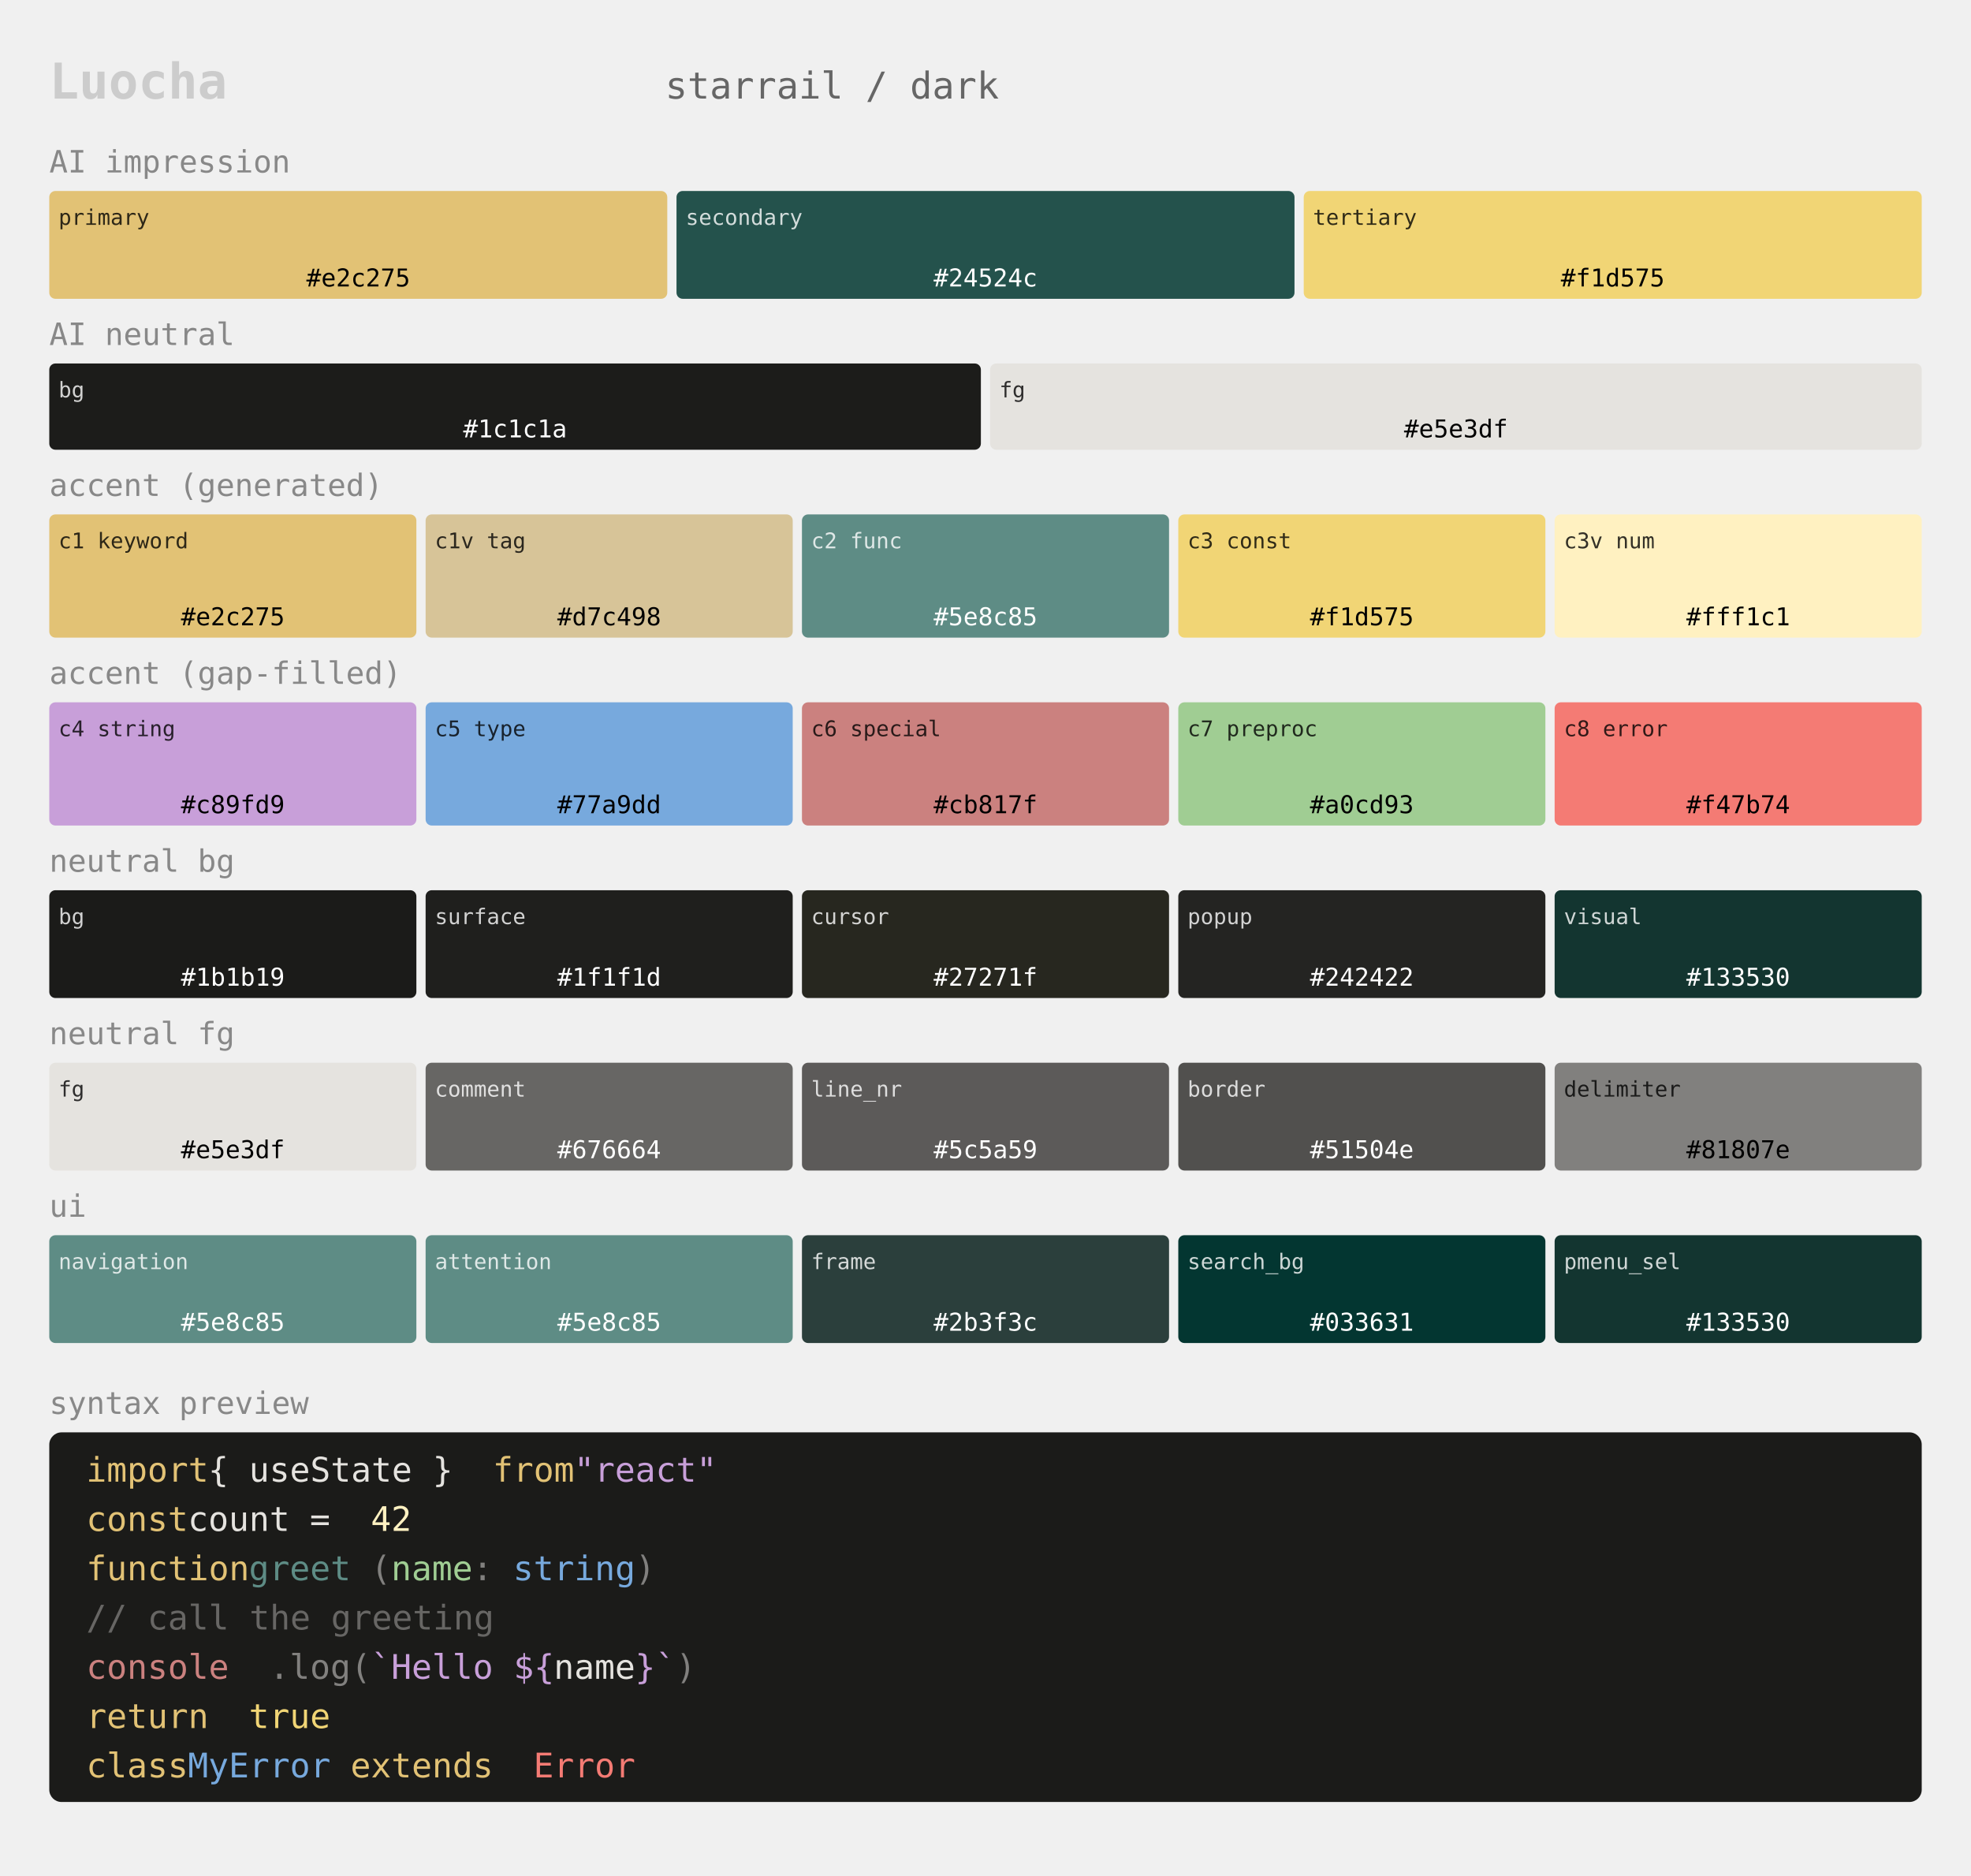
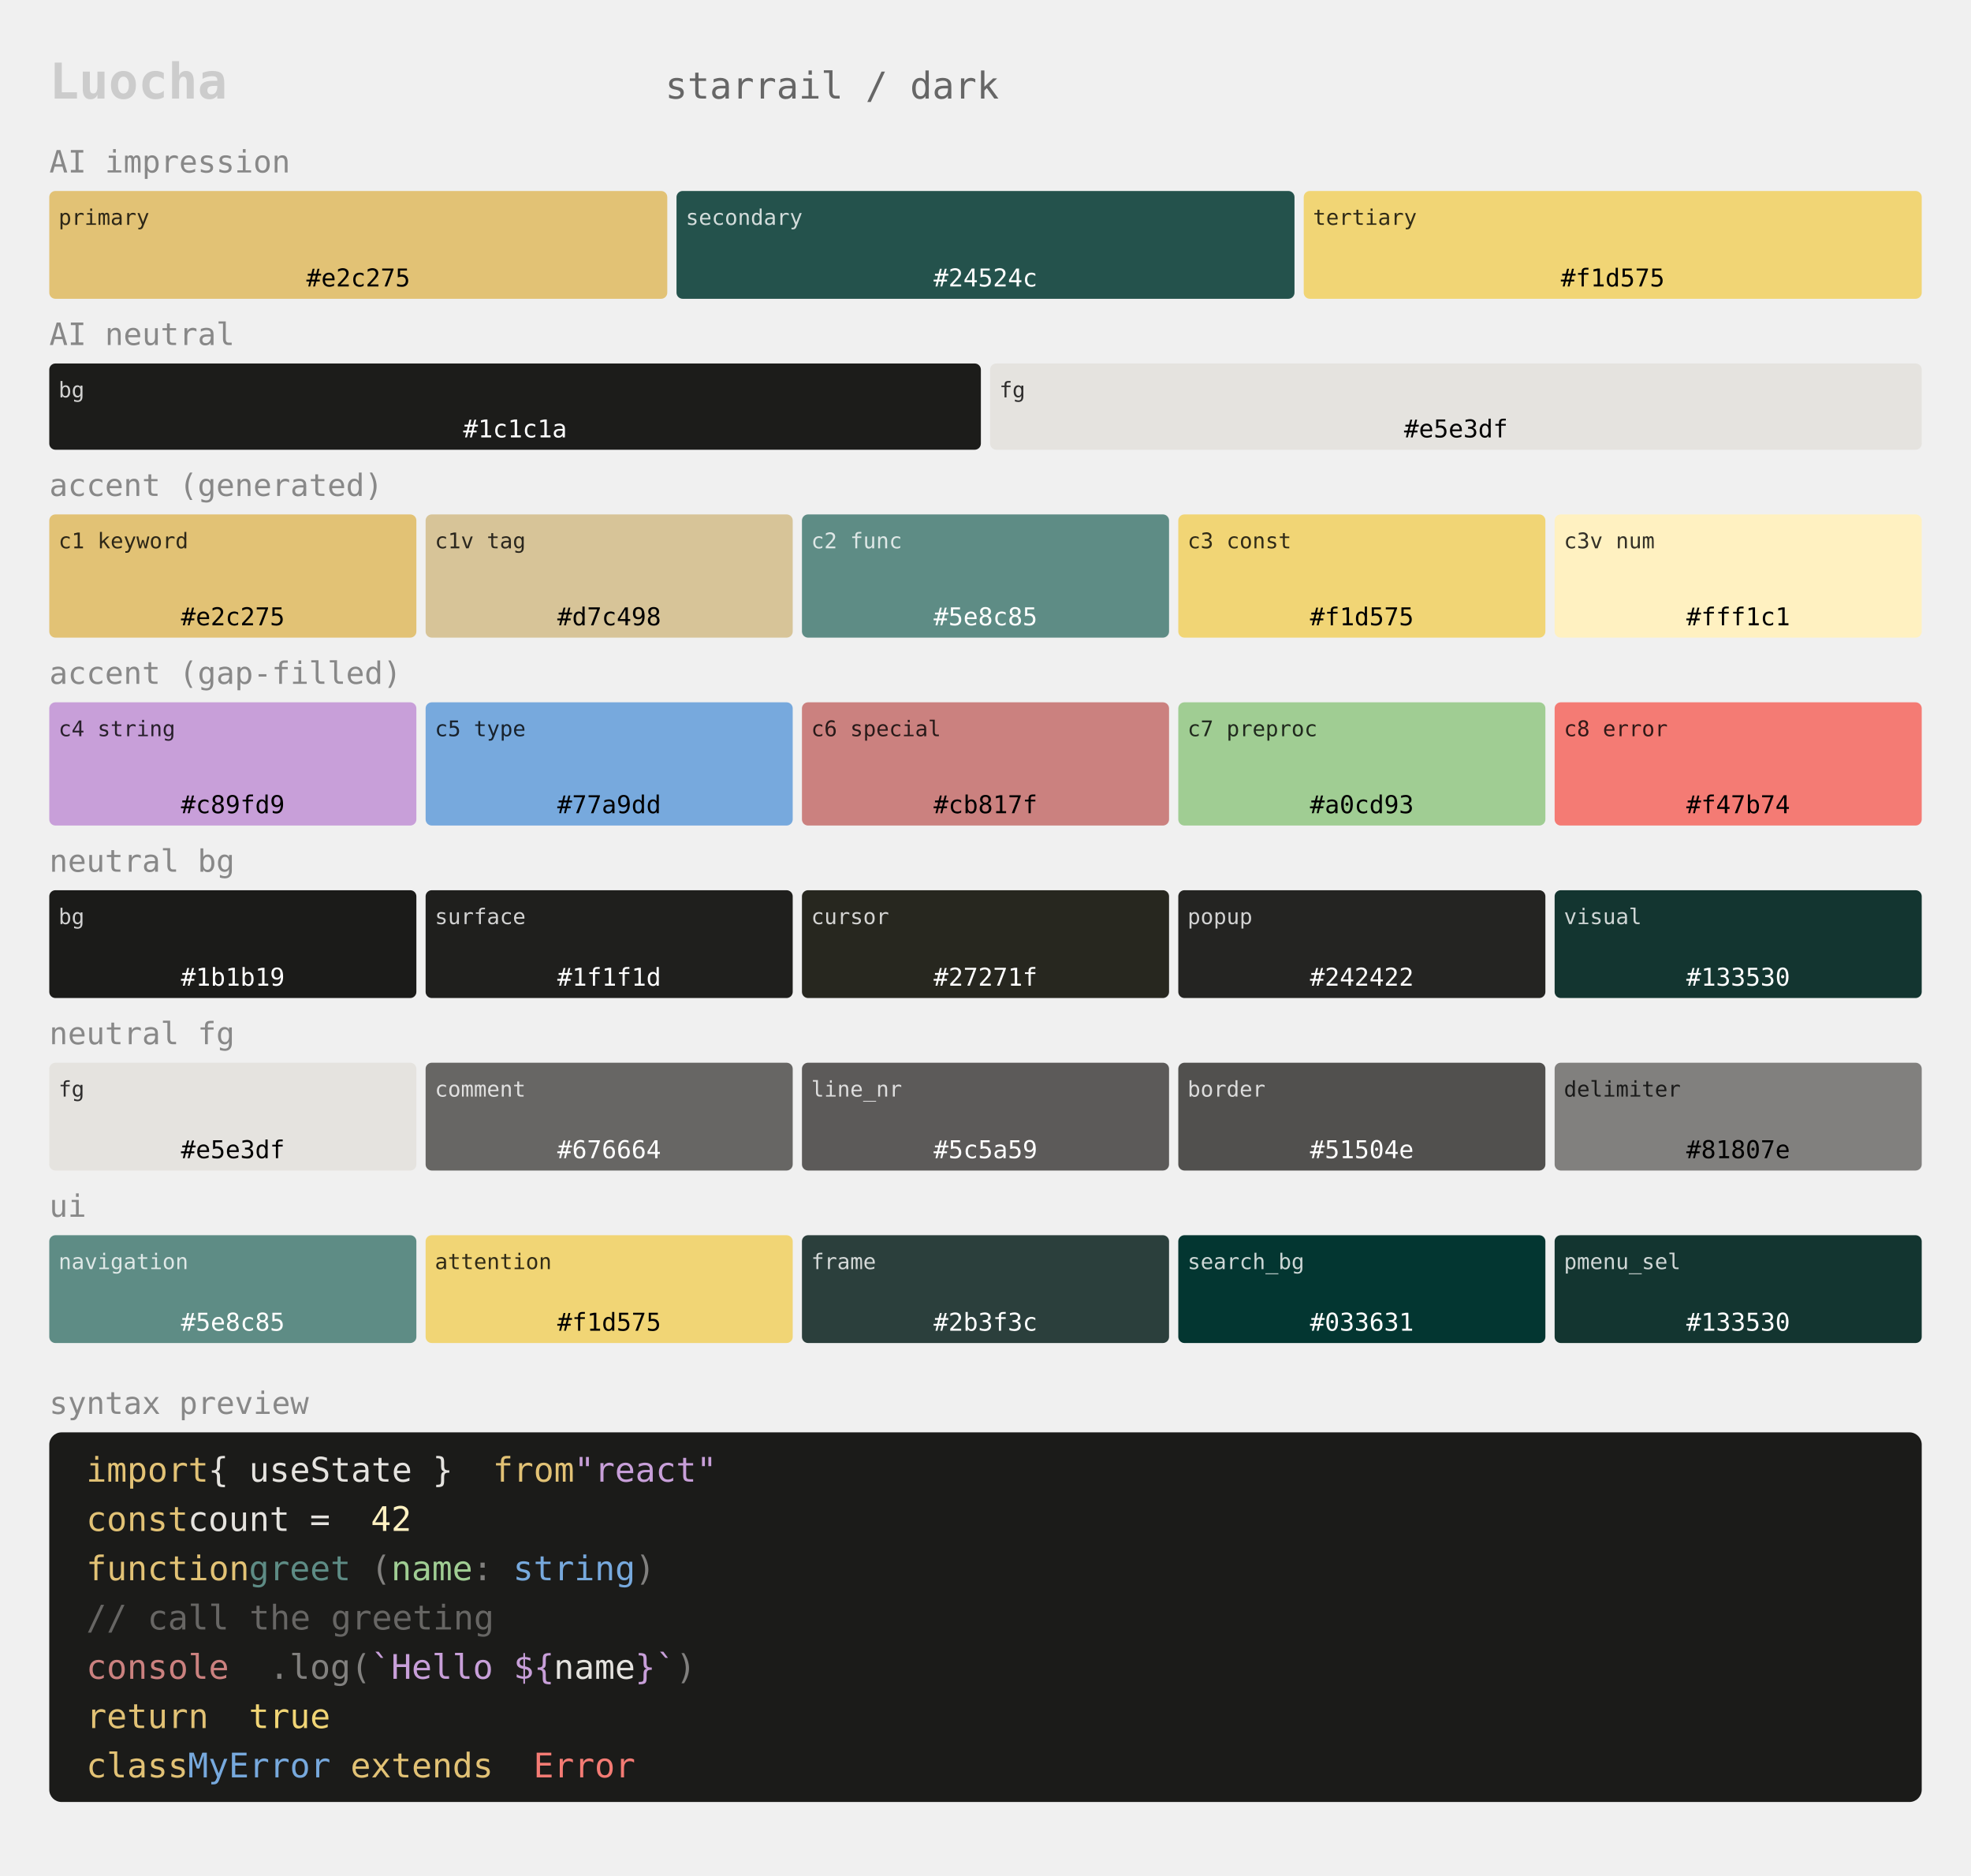
<svg xmlns="http://www.w3.org/2000/svg" width="640" height="609" style="background:#0a0a0a; font-family:ui-monospace,monospace;">
  <text x="16" y="32" fill="#ccc" font-size="16" font-weight="bold">Luocha</text>
  <text x="216" y="32" fill="#666" font-size="12">starrail / dark</text>
  <text x="16" y="56" fill="#888" font-size="10">AI impression</text>
  <rect x="16" y="62" width="200.667" height="35" fill="#e2c275" rx="2" />
  <text x="19" y="73" fill="#000000" font-size="7" opacity="0.8">primary</text>
  <text x="116.333" y="93" fill="#000000" font-size="8" text-anchor="middle">#e2c275</text>
  <rect x="219.667" y="62" width="200.667" height="35" fill="#24524c" rx="2" />
  <text x="222.667" y="73" fill="#ffffff" font-size="7" opacity="0.8">secondary</text>
  <text x="320" y="93" fill="#ffffff" font-size="8" text-anchor="middle">#24524c</text>
  <rect x="423.333" y="62" width="200.667" height="35" fill="#f1d575" rx="2" />
  <text x="426.333" y="73" fill="#000000" font-size="7" opacity="0.8">tertiary</text>
  <text x="523.667" y="93" fill="#000000" font-size="8" text-anchor="middle">#f1d575</text>
  <text x="16" y="112" fill="#888" font-size="10">AI neutral</text>
  <rect x="16" y="118" width="302.5" height="28" fill="#1c1c1a" rx="2" />
  <text x="19" y="129" fill="#ffffff" font-size="7" opacity="0.8">bg</text>
  <text x="167.25" y="142" fill="#ffffff" font-size="8" text-anchor="middle">#1c1c1a</text>
  <rect x="321.5" y="118" width="302.5" height="28" fill="#e5e3df" rx="2" />
  <text x="324.5" y="129" fill="#000000" font-size="7" opacity="0.8">fg</text>
  <text x="472.75" y="142" fill="#000000" font-size="8" text-anchor="middle">#e5e3df</text>
  <text x="16" y="161" fill="#888" font-size="10">accent (generated)</text>
  <rect x="16" y="167" width="119.2" height="40" fill="#e2c275" rx="2" />
  <text x="19" y="178" fill="#000000" font-size="7" opacity="0.8">c1 keyword</text>
  <text x="75.6" y="203" fill="#000000" font-size="8" text-anchor="middle">#e2c275</text>
  <rect x="138.2" y="167" width="119.2" height="40" fill="#d7c498" rx="2" />
  <text x="141.2" y="178" fill="#000000" font-size="7" opacity="0.8">c1v tag</text>
  <text x="197.8" y="203" fill="#000000" font-size="8" text-anchor="middle">#d7c498</text>
  <rect x="260.4" y="167" width="119.2" height="40" fill="#5e8c85" rx="2" />
  <text x="263.4" y="178" fill="#ffffff" font-size="7" opacity="0.8">c2 func</text>
  <text x="320" y="203" fill="#ffffff" font-size="8" text-anchor="middle">#5e8c85</text>
  <rect x="382.6" y="167" width="119.2" height="40" fill="#f1d575" rx="2" />
  <text x="385.6" y="178" fill="#000000" font-size="7" opacity="0.8">c3 const</text>
  <text x="442.2" y="203" fill="#000000" font-size="8" text-anchor="middle">#f1d575</text>
  <rect x="504.8" y="167" width="119.2" height="40" fill="#fff1c1" rx="2" />
  <text x="507.8" y="178" fill="#000000" font-size="7" opacity="0.8">c3v num</text>
  <text x="564.4" y="203" fill="#000000" font-size="8" text-anchor="middle">#fff1c1</text>
  <text x="16" y="222" fill="#888" font-size="10">accent (gap-filled)</text>
  <rect x="16" y="228" width="119.2" height="40" fill="#c89fd9" rx="2" />
  <text x="19" y="239" fill="#000000" font-size="7" opacity="0.8">c4 string</text>
  <text x="75.6" y="264" fill="#000000" font-size="8" text-anchor="middle">#c89fd9</text>
  <rect x="138.2" y="228" width="119.2" height="40" fill="#77a9dd" rx="2" />
  <text x="141.2" y="239" fill="#000000" font-size="7" opacity="0.8">c5 type</text>
  <text x="197.8" y="264" fill="#000000" font-size="8" text-anchor="middle">#77a9dd</text>
  <rect x="260.4" y="228" width="119.2" height="40" fill="#cb817f" rx="2" />
  <text x="263.4" y="239" fill="#000000" font-size="7" opacity="0.8">c6 special</text>
  <text x="320" y="264" fill="#000000" font-size="8" text-anchor="middle">#cb817f</text>
  <rect x="382.6" y="228" width="119.2" height="40" fill="#a0cd93" rx="2" />
  <text x="385.6" y="239" fill="#000000" font-size="7" opacity="0.8">c7 preproc</text>
  <text x="442.2" y="264" fill="#000000" font-size="8" text-anchor="middle">#a0cd93</text>
  <rect x="504.8" y="228" width="119.2" height="40" fill="#f47b74" rx="2" />
  <text x="507.8" y="239" fill="#000000" font-size="7" opacity="0.8">c8 error</text>
  <text x="564.4" y="264" fill="#000000" font-size="8" text-anchor="middle">#f47b74</text>
  <text x="16" y="283" fill="#888" font-size="10">neutral bg</text>
  <rect x="16" y="289" width="119.2" height="35" fill="#1b1b19" rx="2" />
  <text x="19" y="300" fill="#ffffff" font-size="7" opacity="0.8">bg</text>
  <text x="75.6" y="320" fill="#ffffff" font-size="8" text-anchor="middle">#1b1b19</text>
  <rect x="138.2" y="289" width="119.2" height="35" fill="#1f1f1d" rx="2" />
  <text x="141.2" y="300" fill="#ffffff" font-size="7" opacity="0.8">surface</text>
  <text x="197.8" y="320" fill="#ffffff" font-size="8" text-anchor="middle">#1f1f1d</text>
  <rect x="260.4" y="289" width="119.2" height="35" fill="#27271f" rx="2" />
  <text x="263.4" y="300" fill="#ffffff" font-size="7" opacity="0.8">cursor</text>
  <text x="320" y="320" fill="#ffffff" font-size="8" text-anchor="middle">#27271f</text>
  <rect x="382.6" y="289" width="119.2" height="35" fill="#242422" rx="2" />
  <text x="385.6" y="300" fill="#ffffff" font-size="7" opacity="0.8">popup</text>
  <text x="442.2" y="320" fill="#ffffff" font-size="8" text-anchor="middle">#242422</text>
  <rect x="504.8" y="289" width="119.2" height="35" fill="#133530" rx="2" />
  <text x="507.8" y="300" fill="#ffffff" font-size="7" opacity="0.8">visual</text>
  <text x="564.4" y="320" fill="#ffffff" font-size="8" text-anchor="middle">#133530</text>
  <text x="16" y="339" fill="#888" font-size="10">neutral fg</text>
  <rect x="16" y="345" width="119.2" height="35" fill="#e5e3df" rx="2" />
  <text x="19" y="356" fill="#000000" font-size="7" opacity="0.8">fg</text>
  <text x="75.6" y="376" fill="#000000" font-size="8" text-anchor="middle">#e5e3df</text>
  <rect x="138.2" y="345" width="119.2" height="35" fill="#676664" rx="2" />
  <text x="141.2" y="356" fill="#ffffff" font-size="7" opacity="0.8">comment</text>
  <text x="197.8" y="376" fill="#ffffff" font-size="8" text-anchor="middle">#676664</text>
  <rect x="260.4" y="345" width="119.2" height="35" fill="#5c5a59" rx="2" />
  <text x="263.4" y="356" fill="#ffffff" font-size="7" opacity="0.8">line_nr</text>
  <text x="320" y="376" fill="#ffffff" font-size="8" text-anchor="middle">#5c5a59</text>
  <rect x="382.6" y="345" width="119.2" height="35" fill="#51504e" rx="2" />
  <text x="385.6" y="356" fill="#ffffff" font-size="7" opacity="0.8">border</text>
  <text x="442.2" y="376" fill="#ffffff" font-size="8" text-anchor="middle">#51504e</text>
  <rect x="504.8" y="345" width="119.2" height="35" fill="#81807e" rx="2" />
  <text x="507.8" y="356" fill="#000000" font-size="7" opacity="0.8">delimiter</text>
  <text x="564.4" y="376" fill="#000000" font-size="8" text-anchor="middle">#81807e</text>
  <text x="16" y="395" fill="#888" font-size="10">ui</text>
  <rect x="16" y="401" width="119.2" height="35" fill="#5e8c85" rx="2" />
  <text x="19" y="412" fill="#ffffff" font-size="7" opacity="0.8">navigation</text>
  <text x="75.6" y="432" fill="#ffffff" font-size="8" text-anchor="middle">#5e8c85</text>
-   <rect x="138.2" y="401" width="119.2" height="35" fill="#5e8c85" rx="2" />
-   <text x="141.2" y="412" fill="#ffffff" font-size="7" opacity="0.8">attention</text>
-   <text x="197.8" y="432" fill="#ffffff" font-size="8" text-anchor="middle">#5e8c85</text>
+   <rect x="138.2" y="401" width="119.2" height="35" fill="#f1d575" rx="2" />
+   <text x="141.2" y="412" fill="#000000" font-size="7" opacity="0.8">attention</text>
+   <text x="197.8" y="432" fill="#000000" font-size="8" text-anchor="middle">#f1d575</text>
  <rect x="260.4" y="401" width="119.2" height="35" fill="#2b3f3c" rx="2" />
  <text x="263.4" y="412" fill="#ffffff" font-size="7" opacity="0.8">frame</text>
  <text x="320" y="432" fill="#ffffff" font-size="8" text-anchor="middle">#2b3f3c</text>
  <rect x="382.6" y="401" width="119.2" height="35" fill="#033631" rx="2" />
  <text x="385.6" y="412" fill="#ffffff" font-size="7" opacity="0.8">search_bg</text>
  <text x="442.2" y="432" fill="#ffffff" font-size="8" text-anchor="middle">#033631</text>
  <rect x="504.8" y="401" width="119.2" height="35" fill="#133530" rx="2" />
  <text x="507.8" y="412" fill="#ffffff" font-size="7" opacity="0.8">pmenu_sel</text>
  <text x="564.4" y="432" fill="#ffffff" font-size="8" text-anchor="middle">#133530</text>
  <text x="16" y="459" fill="#888" font-size="10">syntax preview</text>
  <rect x="16" y="465" width="608" height="120" fill="#1b1b19" rx="4" />
  <text x="28" y="481" fill="#e2c275" font-size="11" font-family="monospace">import</text>
  <text x="67.6" y="481" fill="#e5e3df" font-size="11" font-family="monospace"> { useState } </text>
  <text x="160" y="481" fill="#e2c275" font-size="11" font-family="monospace">from</text>
  <text x="186.4" y="481" fill="#c89fd9" font-size="11" font-family="monospace"> "react"</text>
  <text x="28" y="497" fill="#e2c275" font-size="11" font-family="monospace">const</text>
  <text x="61" y="497" fill="#e5e3df" font-size="11" font-family="monospace"> count</text>
  <text x="100.6" y="497" fill="#e5e3df" font-size="11" font-family="monospace"> = </text>
  <text x="120.4" y="497" fill="#fff1c1" font-size="11" font-family="monospace">42</text>
  <text x="28" y="513" fill="#e2c275" font-size="11" font-family="monospace">function</text>
  <text x="80.8" y="513" fill="#5e8c85" font-size="11" font-family="monospace"> greet</text>
  <text x="120.4" y="513" fill="#81807e" font-size="11" font-family="monospace">(</text>
  <text x="127" y="513" fill="#a0cd93" font-size="11" font-family="monospace">name</text>
  <text x="153.4" y="513" fill="#81807e" font-size="11" font-family="monospace">: </text>
  <text x="166.6" y="513" fill="#77a9dd" font-size="11" font-family="monospace">string</text>
  <text x="206.2" y="513" fill="#81807e" font-size="11" font-family="monospace">)</text>
  <text x="28" y="529" fill="#676664" font-size="11" font-family="monospace">  // call the greeting</text>
  <text x="28" y="545" fill="#cb817f" font-size="11" font-family="monospace">  console</text>
  <text x="87.4" y="545" fill="#81807e" font-size="11" font-family="monospace">.log(</text>
  <text x="120.4" y="545" fill="#c89fd9" font-size="11" font-family="monospace">`Hello ${</text>
  <text x="179.8" y="545" fill="#e5e3df" font-size="11" font-family="monospace">name</text>
  <text x="206.2" y="545" fill="#c89fd9" font-size="11" font-family="monospace">}`</text>
  <text x="219.4" y="545" fill="#81807e" font-size="11" font-family="monospace">)</text>
  <text x="28" y="561" fill="#e2c275" font-size="11" font-family="monospace">  return</text>
  <text x="80.8" y="561" fill="#f1d575" font-size="11" font-family="monospace"> true</text>
  <text x="28" y="577" fill="#e2c275" font-size="11" font-family="monospace">class</text>
  <text x="61" y="577" fill="#77a9dd" font-size="11" font-family="monospace"> MyError</text>
  <text x="113.8" y="577" fill="#e2c275" font-size="11" font-family="monospace"> extends </text>
  <text x="173.2" y="577" fill="#f47b74" font-size="11" font-family="monospace">Error</text>
</svg>
